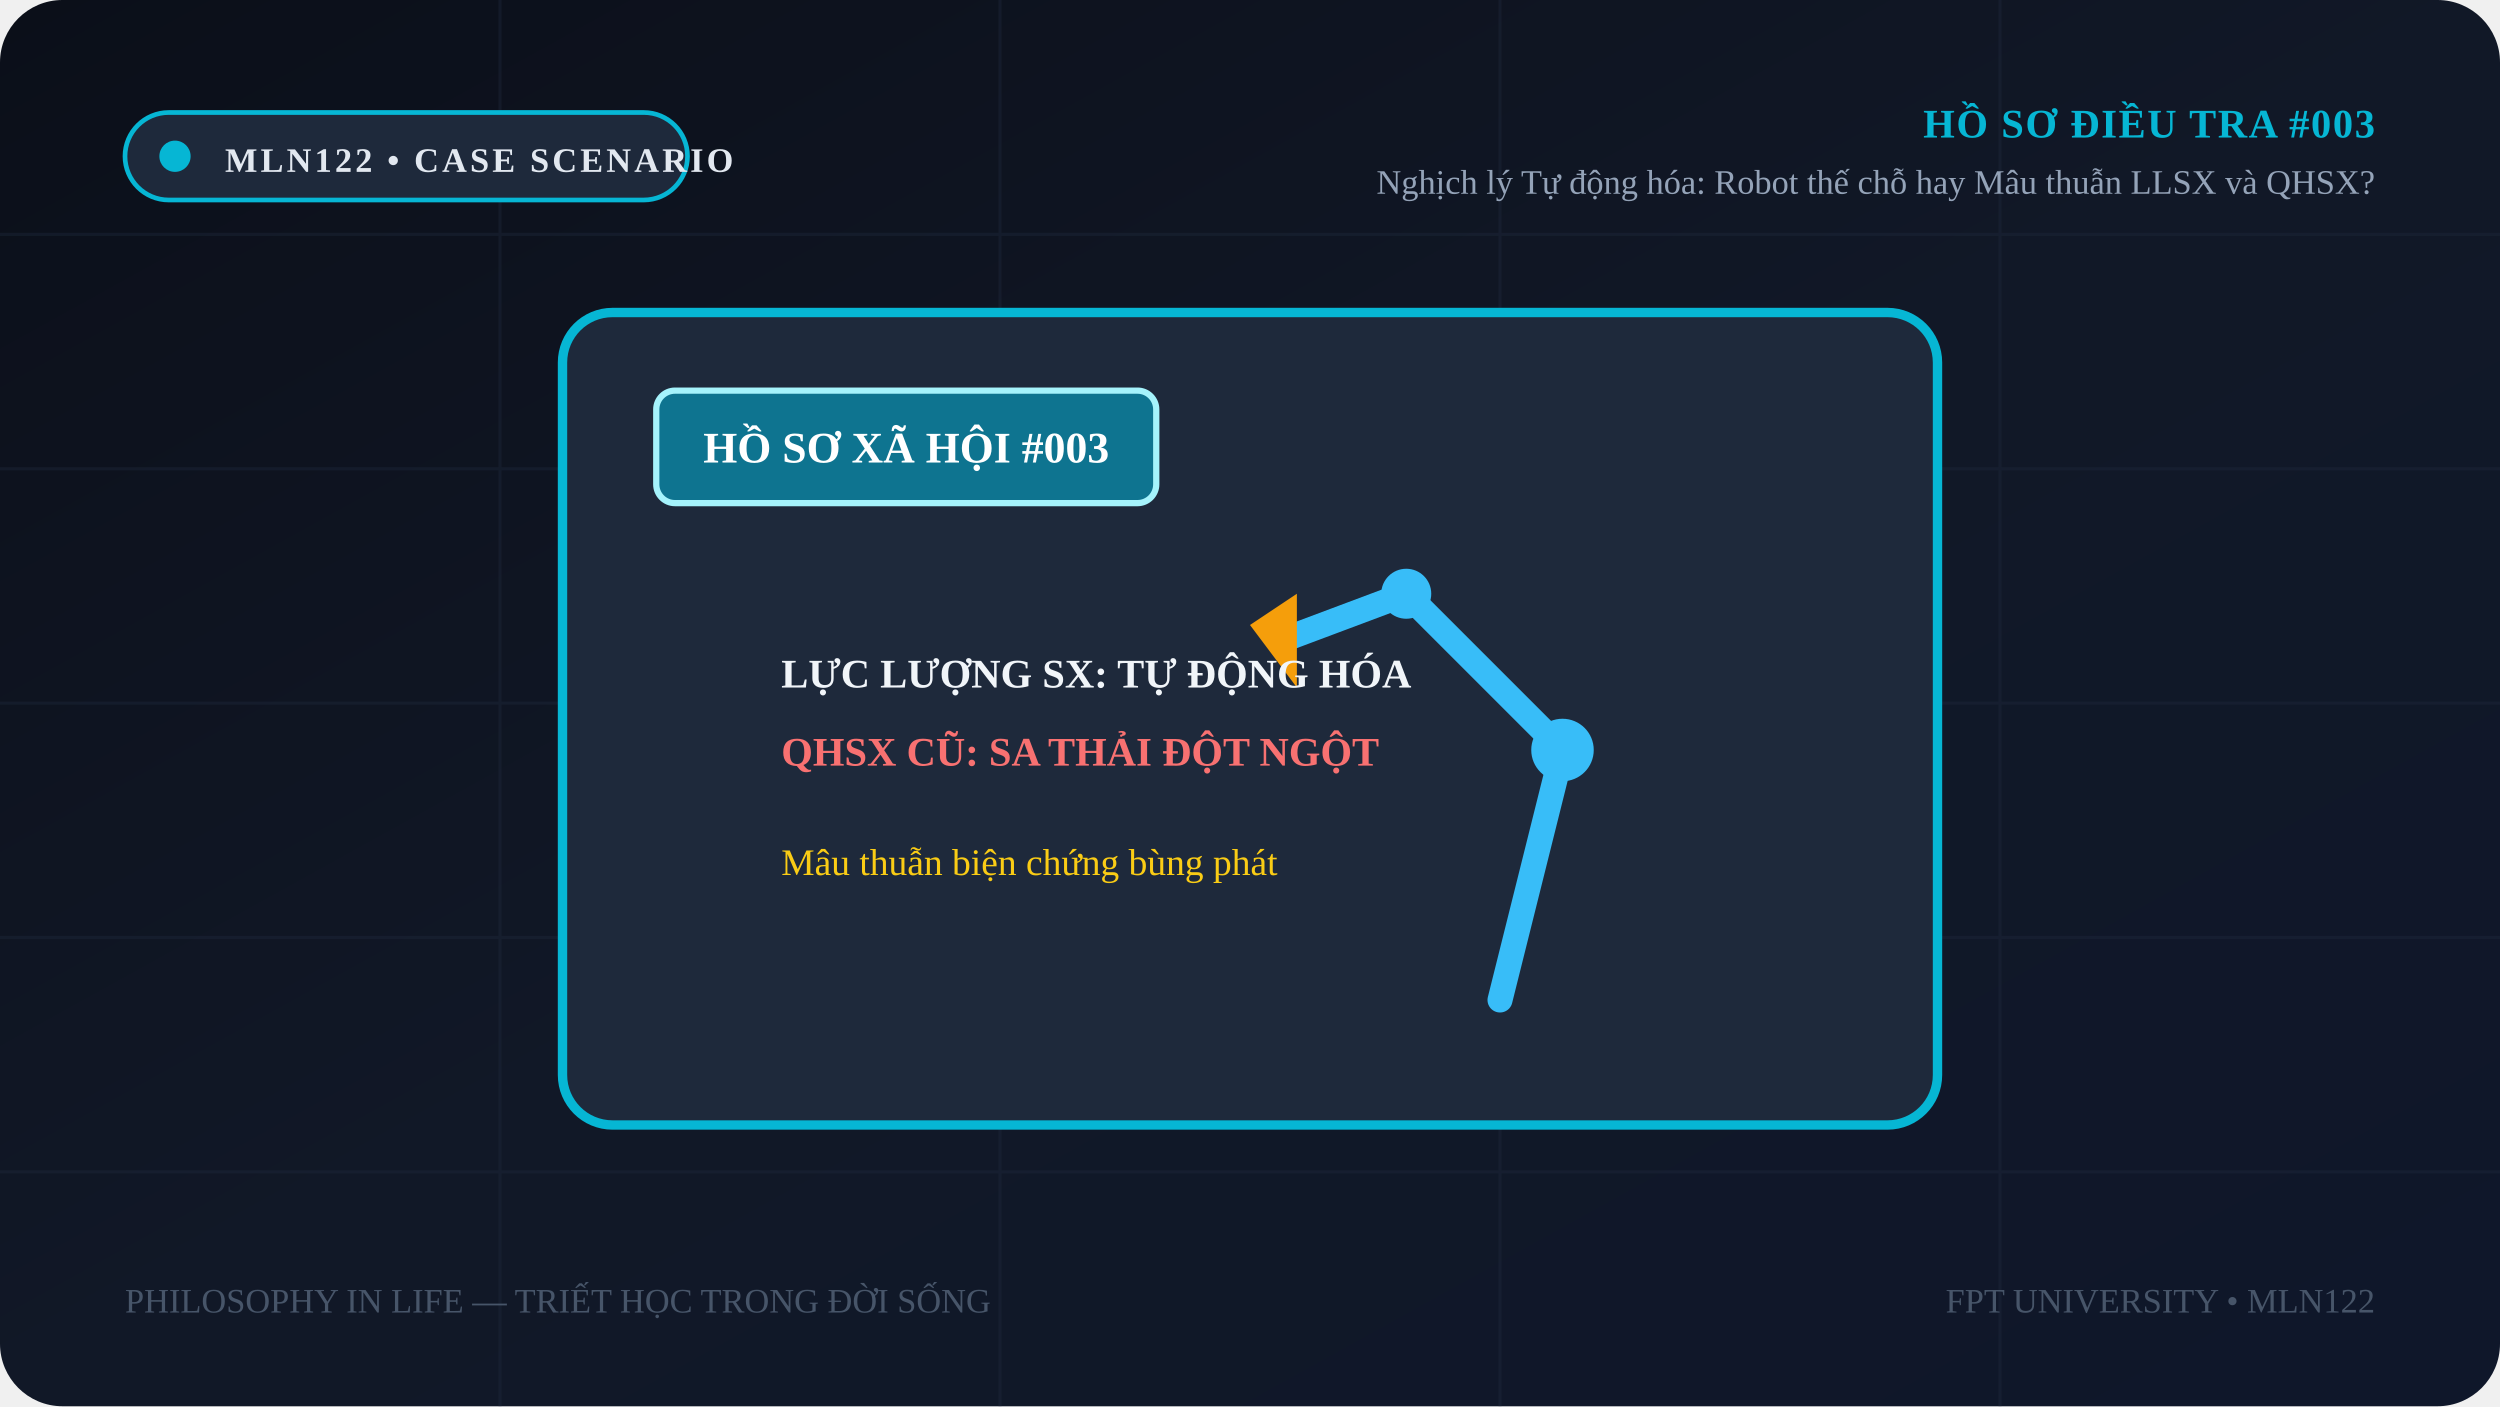
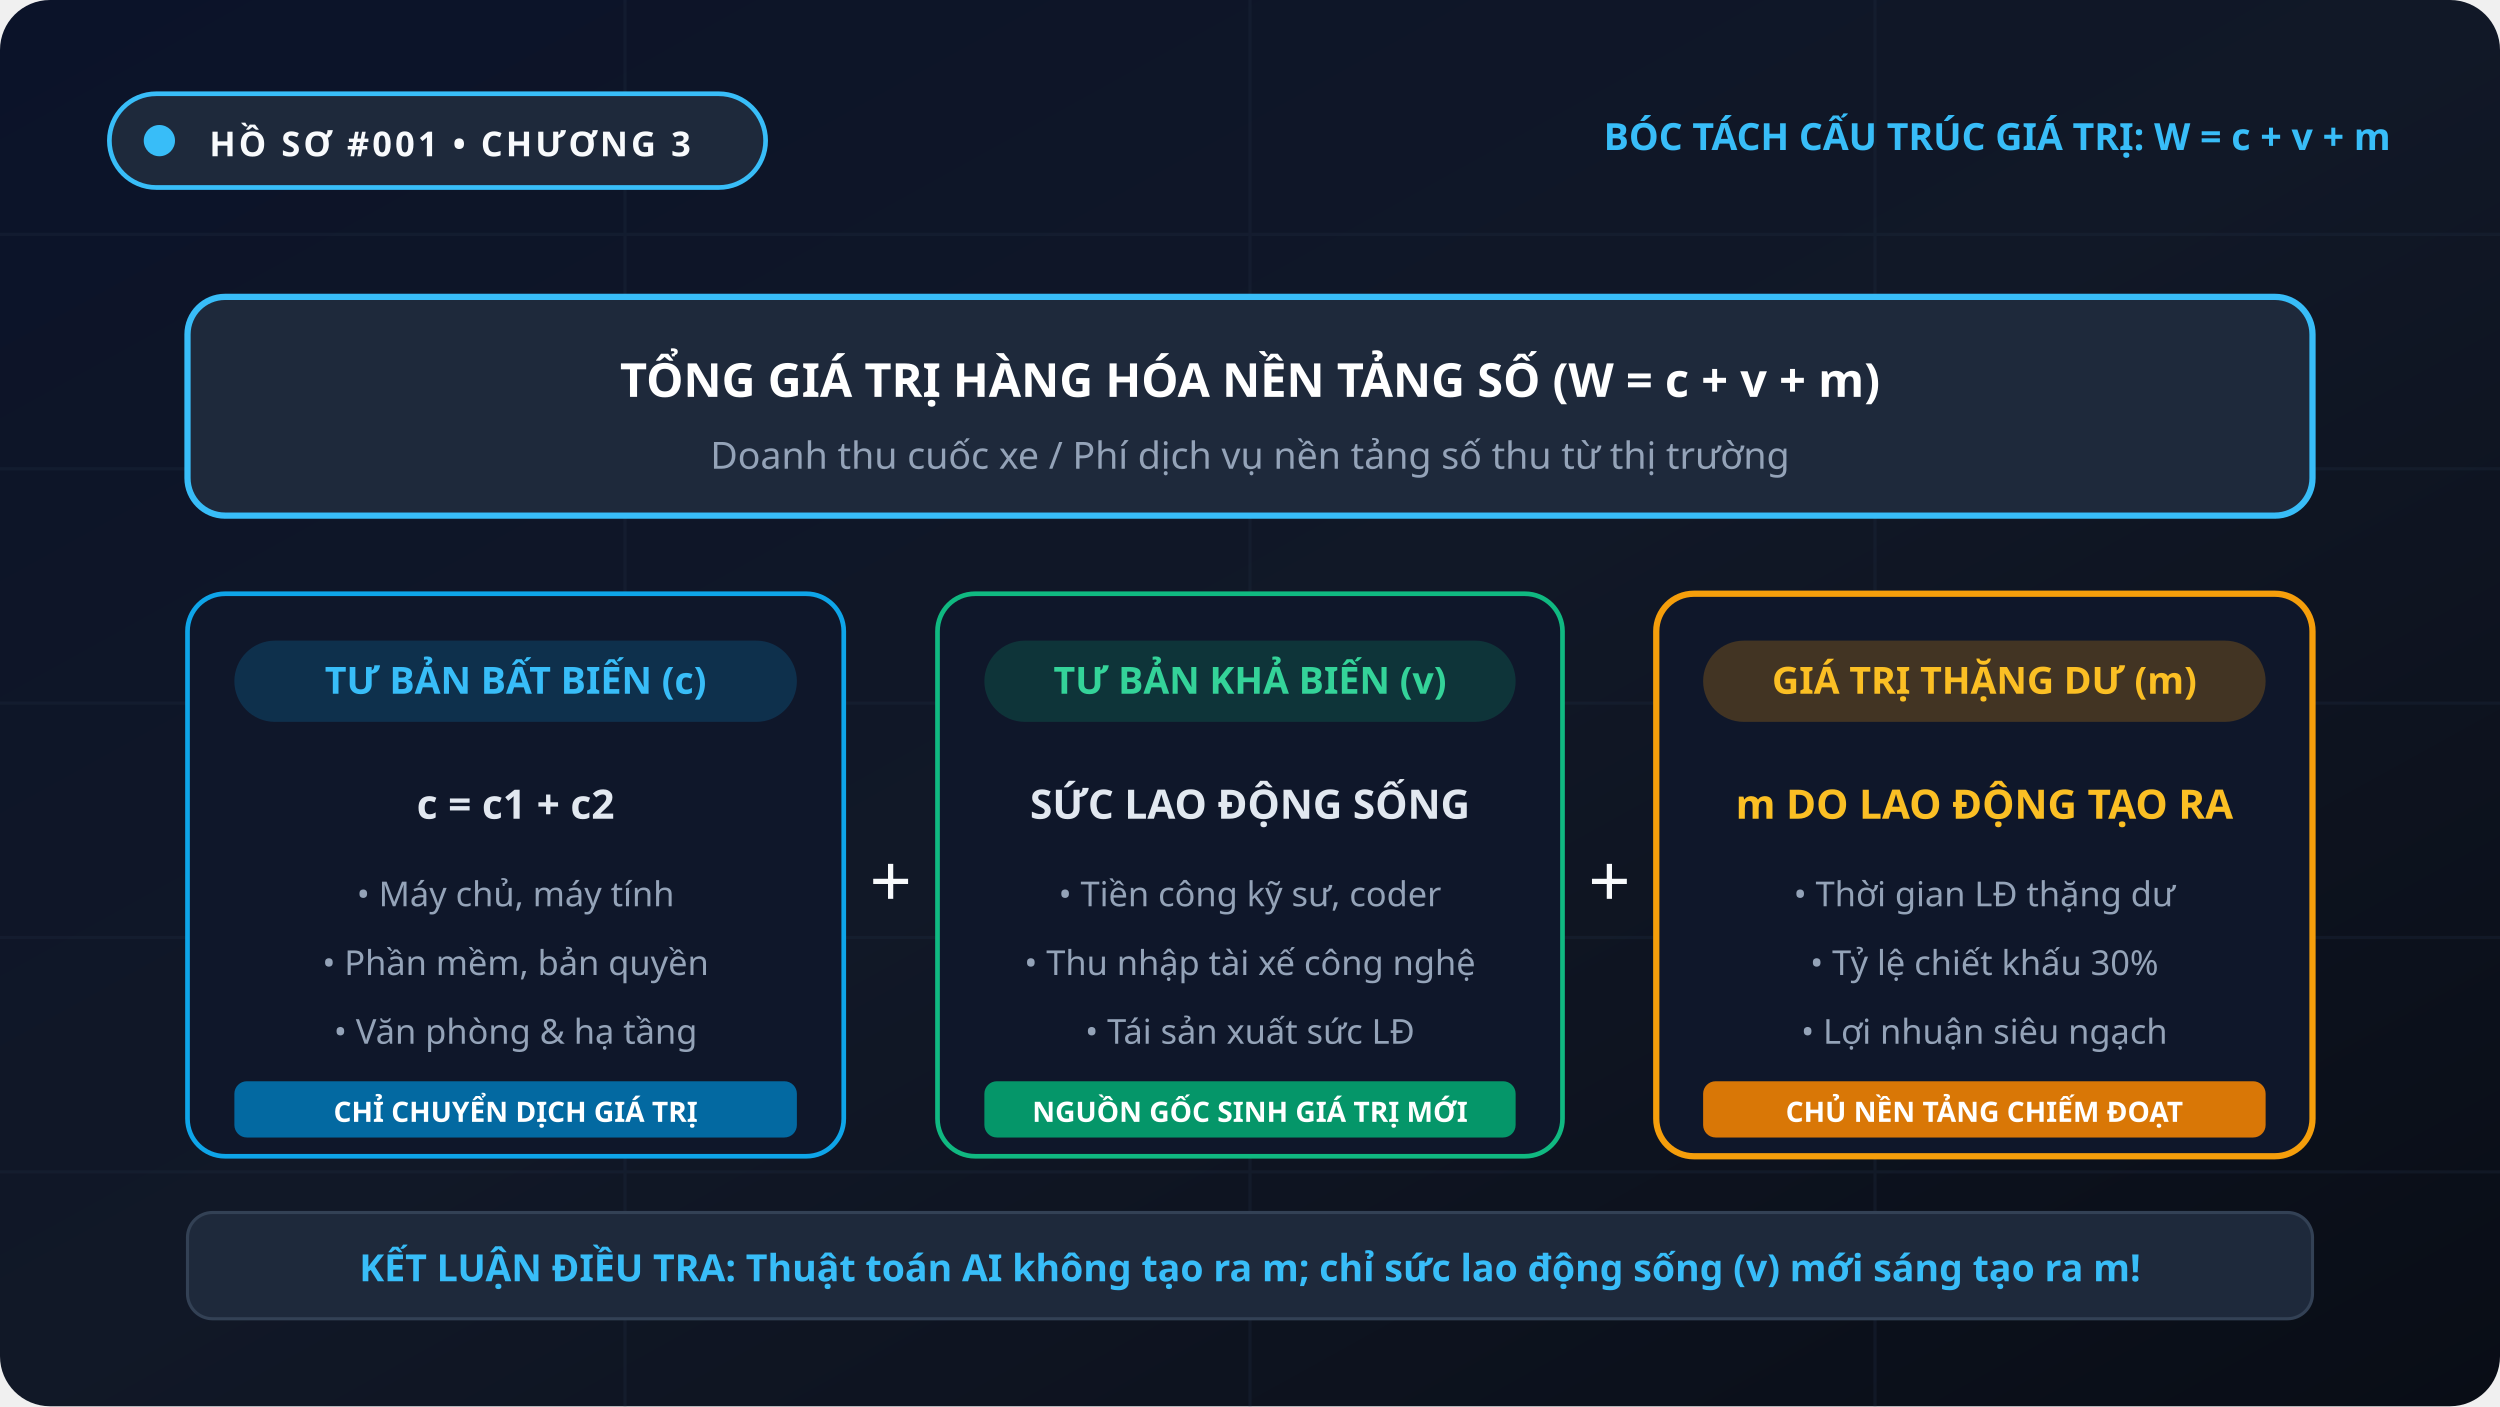
<svg xmlns="http://www.w3.org/2000/svg" viewBox="0 0 800 450" width="800" height="450">
  <defs>
-     <linearGradient id="bgGrad" x1="0%" y1="0%" x2="100%" y2="100%">
-       <stop offset="0%" stop-color="#0b0f19" />
+     <linearGradient id="bgGrad1" x1="0%" y1="0%" x2="100%" y2="100%">
+       <stop offset="0%" stop-color="#0b1329" />
      <stop offset="50%" stop-color="#111827" />
-       <stop offset="100%" stop-color="#0f172a" />
+       <stop offset="100%" stop-color="#090d16" />
    </linearGradient>
-     <linearGradient id="cyanGlow" x1="0%" y1="0%" x2="100%" y2="100%">
-       <stop offset="0%" stop-color="#38bdf8" />
-       <stop offset="100%" stop-color="#0284c7" />
-     </linearGradient>
-     <linearGradient id="goldGlow" x1="0%" y1="0%" x2="100%" y2="100%">
-       <stop offset="0%" stop-color="#fbbf24" />
-       <stop offset="100%" stop-color="#d97706" />
-     </linearGradient>
-     <linearGradient id="greenGlow" x1="0%" y1="0%" x2="100%" y2="100%">
-       <stop offset="0%" stop-color="#34d399" />
-       <stop offset="100%" stop-color="#059669" />
-     </linearGradient>
-     <linearGradient id="pinkGlow" x1="0%" y1="0%" x2="100%" y2="100%">
-       <stop offset="0%" stop-color="#f472b6" />
-       <stop offset="100%" stop-color="#db2777" />
-     </linearGradient>
-     <filter id="softGlow" x="-20%" y="-20%" width="140%" height="140%">
-       <feGaussianBlur stdDeviation="8" result="blur" />
-       <feComposite in="SourceGraphic" in2="blur" operator="over" />
-     </filter>
  </defs>
-   <rect width="800" height="450" rx="20" fill="url(#bgGrad)" />
-   <g stroke="#1e293b" stroke-width="1" opacity="0.4">
+   <rect width="800" height="450" rx="16" fill="url(#bgGrad1)" />
+   <g stroke="#1e293b" stroke-width="1" opacity="0.35">
    <line x1="0" y1="75" x2="800" y2="75" />
    <line x1="0" y1="150" x2="800" y2="150" />
    <line x1="0" y1="225" x2="800" y2="225" />
    <line x1="0" y1="300" x2="800" y2="300" />
    <line x1="0" y1="375" x2="800" y2="375" />
-     <line x1="160" y1="0" x2="160" y2="450" />
-     <line x1="320" y1="0" x2="320" y2="450" />
-     <line x1="480" y1="0" x2="480" y2="450" />
-     <line x1="640" y1="0" x2="640" y2="450" />
+     <line x1="200" y1="0" x2="200" y2="450" />
+     <line x1="400" y1="0" x2="400" y2="450" />
+     <line x1="600" y1="0" x2="600" y2="450" />
  </g>
-   <g transform="translate(40, 36)">
-     <rect width="180" height="28" rx="14" fill="#1e293b" stroke="#06b6d4" stroke-width="1.5" />
-     <circle cx="16" cy="14" r="5" fill="#06b6d4" />
-     <text x="32" y="19" fill="#e2e8f0" font-size="11" font-weight="bold" letter-spacing="1">MLN122 • CASE SCENARIO</text>
+   <g transform="translate(35, 30)">
+     <rect width="210" height="30" rx="15" fill="#1e293b" stroke="#38bdf8" stroke-width="1.5" />
+     <circle cx="16" cy="15" r="5" fill="#38bdf8" />
+     <text x="32" y="20" fill="#f8fafc" font-size="11" font-weight="bold" font-family="'Be Vietnam Pro', sans-serif" letter-spacing="1">HỒ SƠ #001 • CHƯƠNG 3</text>
  </g>
-   <text x="760" y="44" fill="#06b6d4" font-size="13" font-weight="bold" text-anchor="end" letter-spacing="0.5">HỒ SƠ ĐIỀU TRA #003</text>
-   <text x="760" y="62" fill="#94a3b8" font-size="11" text-anchor="end">Nghịch lý Tự động hóa: Robot thế chỗ hay Mâu thuẫn LLSX và QHSX?</text>
-   <rect x="180" y="100" width="440" height="260" rx="16" fill="#1e293b" stroke="#06b6d4" stroke-width="3" />
-   <rect x="210" y="125" width="160" height="36" rx="6" fill="#0e7490" stroke="#a5f3fc" stroke-width="2" />
-   <text x="290" y="148" fill="#ffffff" font-size="14" font-weight="bold" text-anchor="middle">HỒ SƠ XÃ HỘI #003</text>
-   <path d="M480 320 L500 240 L450 190 L410 205" fill="none" stroke="#38bdf8" stroke-width="8" stroke-linecap="round" />
-   <circle cx="500" cy="240" r="10" fill="#38bdf8" />
-   <circle cx="450" cy="190" r="8" fill="#38bdf8" />
-   <polygon points="400,200 415,190 415,220" fill="#f59e0b" />
-   <text x="250" y="220" fill="#f1f5f9" font-size="13" font-weight="bold">LỰC LƯỢNG SX: TỰ ĐỘNG HÓA</text>
-   <text x="250" y="245" fill="#f87171" font-size="13" font-weight="bold">QHSX CŨ: SA THẢI ĐỘT NGỘT</text>
-   <text x="250" y="280" fill="#facc15" font-size="12">Mâu thuẫn biện chứng bùng phát</text>
-   <text x="40" y="420" fill="#475569" font-size="11" font-weight="500">PHILOSOPHY IN LIFE — TRIẾT HỌC TRONG ĐỜI SỐNG</text>
-   <text x="760" y="420" fill="#475569" font-size="11" text-anchor="end">FPT UNIVERSITY • MLN122</text>
+   <text x="765" y="48" fill="#38bdf8" font-size="12" font-weight="bold" text-anchor="end" font-family="'Be Vietnam Pro', sans-serif">BÓC TÁCH CẤU TRÚC GIÁ TRỊ: W = c + v + m</text>
+   <g transform="translate(60, 95)">
+     <rect x="0" y="0" width="680" height="70" rx="12" fill="#1e293b" stroke="#38bdf8" stroke-width="2" />
+     <text x="340" y="32" fill="#ffffff" font-size="15" font-weight="bold" text-anchor="middle" font-family="'Be Vietnam Pro', sans-serif">TỔNG GIÁ TRỊ HÀNG HÓA NỀN TẢNG SỐ (W = c + v + m)</text>
+     <text x="340" y="55" fill="#94a3b8" font-size="12" text-anchor="middle" font-family="'Be Vietnam Pro', sans-serif">Doanh thu cuốc xe / Phí dịch vụ nền tảng số thu từ thị trường</text>
+     <g transform="translate(0, 95)">
+       <rect x="0" y="0" width="210" height="180" rx="12" fill="#0f172a" stroke="#0ea5e9" stroke-width="1.5" />
+       <rect x="15" y="15" width="180" height="26" rx="13" fill="rgba(14, 165, 233, 0.18)" />
+       <text x="105" y="32" fill="#38bdf8" font-size="12" font-weight="bold" text-anchor="middle" font-family="'Be Vietnam Pro', sans-serif">TƯ BẢN BẤT BIẾN (c)</text>
+       <text x="105" y="72" fill="#e2e8f0" font-size="13" font-weight="bold" text-anchor="middle" font-family="'Be Vietnam Pro', sans-serif">c = c1 + c2</text>
+       <text x="105" y="100" fill="#94a3b8" font-size="11" text-anchor="middle" font-family="'Be Vietnam Pro', sans-serif">• Máy chủ, máy tính</text>
+       <text x="105" y="122" fill="#94a3b8" font-size="11" text-anchor="middle" font-family="'Be Vietnam Pro', sans-serif">• Phần mềm, bản quyền</text>
+       <text x="105" y="144" fill="#94a3b8" font-size="11" text-anchor="middle" font-family="'Be Vietnam Pro', sans-serif">• Văn phòng &amp; hạ tầng</text>
+       <rect x="15" y="156" width="180" height="18" rx="4" fill="#0369a1" />
+       <text x="105" y="169" fill="#ffffff" font-size="9" font-weight="bold" text-anchor="middle" font-family="'Be Vietnam Pro', sans-serif">CHỈ CHUYỂN DỊCH GIÁ TRỊ</text>
+     </g>
+     <text x="225" y="195" fill="#f8fafc" font-size="24" font-weight="bold" text-anchor="middle">+</text>
+     <g transform="translate(240, 95)">
+       <rect x="0" y="0" width="200" height="180" rx="12" fill="#0f172a" stroke="#10b981" stroke-width="1.5" />
+       <rect x="15" y="15" width="170" height="26" rx="13" fill="rgba(16, 185, 129, 0.18)" />
+       <text x="100" y="32" fill="#34d399" font-size="12" font-weight="bold" text-anchor="middle" font-family="'Be Vietnam Pro', sans-serif">TƯ BẢN KHẢ BIẾN (v)</text>
+       <text x="100" y="72" fill="#e2e8f0" font-size="13" font-weight="bold" text-anchor="middle" font-family="'Be Vietnam Pro', sans-serif">SỨC LAO ĐỘNG SỐNG</text>
+       <text x="100" y="100" fill="#94a3b8" font-size="11" text-anchor="middle" font-family="'Be Vietnam Pro', sans-serif">• Tiền công kỹ sư, coder</text>
+       <text x="100" y="122" fill="#94a3b8" font-size="11" text-anchor="middle" font-family="'Be Vietnam Pro', sans-serif">• Thu nhập tài xế công nghệ</text>
+       <text x="100" y="144" fill="#94a3b8" font-size="11" text-anchor="middle" font-family="'Be Vietnam Pro', sans-serif">• Tái sản xuất sức LĐ</text>
+       <rect x="15" y="156" width="170" height="18" rx="4" fill="#059669" />
+       <text x="100" y="169" fill="#ffffff" font-size="9" font-weight="bold" text-anchor="middle" font-family="'Be Vietnam Pro', sans-serif">NGUỒN GỐC SINH GIÁ TRỊ MỚI</text>
+     </g>
+     <text x="455" y="195" fill="#f8fafc" font-size="24" font-weight="bold" text-anchor="middle">+</text>
+     <g transform="translate(470, 95)">
+       <rect x="0" y="0" width="210" height="180" rx="12" fill="#0f172a" stroke="#f59e0b" stroke-width="2" />
+       <rect x="15" y="15" width="180" height="26" rx="13" fill="rgba(245, 158, 11, 0.22)" />
+       <text x="105" y="32" fill="#fbbf24" font-size="12" font-weight="bold" text-anchor="middle" font-family="'Be Vietnam Pro', sans-serif">GIÁ TRỊ THẶNG DƯ (m)</text>
+       <text x="105" y="72" fill="#fbbf24" font-size="13" font-weight="bold" text-anchor="middle" font-family="'Be Vietnam Pro', sans-serif">m DO LAO ĐỘNG TẠO RA</text>
+       <text x="105" y="100" fill="#94a3b8" font-size="11" text-anchor="middle" font-family="'Be Vietnam Pro', sans-serif">• Thời gian LĐ thặng dư</text>
+       <text x="105" y="122" fill="#94a3b8" font-size="11" text-anchor="middle" font-family="'Be Vietnam Pro', sans-serif">• Tỷ lệ chiết khấu 30%</text>
+       <text x="105" y="144" fill="#94a3b8" font-size="11" text-anchor="middle" font-family="'Be Vietnam Pro', sans-serif">• Lợi nhuận siêu ngạch</text>
+       <rect x="15" y="156" width="180" height="18" rx="4" fill="#d97706" />
+       <text x="105" y="169" fill="#ffffff" font-size="9" font-weight="bold" text-anchor="middle" font-family="'Be Vietnam Pro', sans-serif">CHỦ NỀN TẢNG CHIẾM ĐOẠT</text>
+     </g>
+   </g>
+   <rect x="60" y="388" width="680" height="34" rx="8" fill="#1e293b" stroke="#334155" stroke-width="1" />
+   <text x="400" y="410" fill="#38bdf8" font-size="12" font-weight="bold" text-anchor="middle" font-family="'Be Vietnam Pro', sans-serif">KẾT LUẬN ĐIỀU TRA: Thuật toán AI không tạo ra m; chỉ sức lao động sống (v) mới sáng tạo ra m!</text>
</svg>
